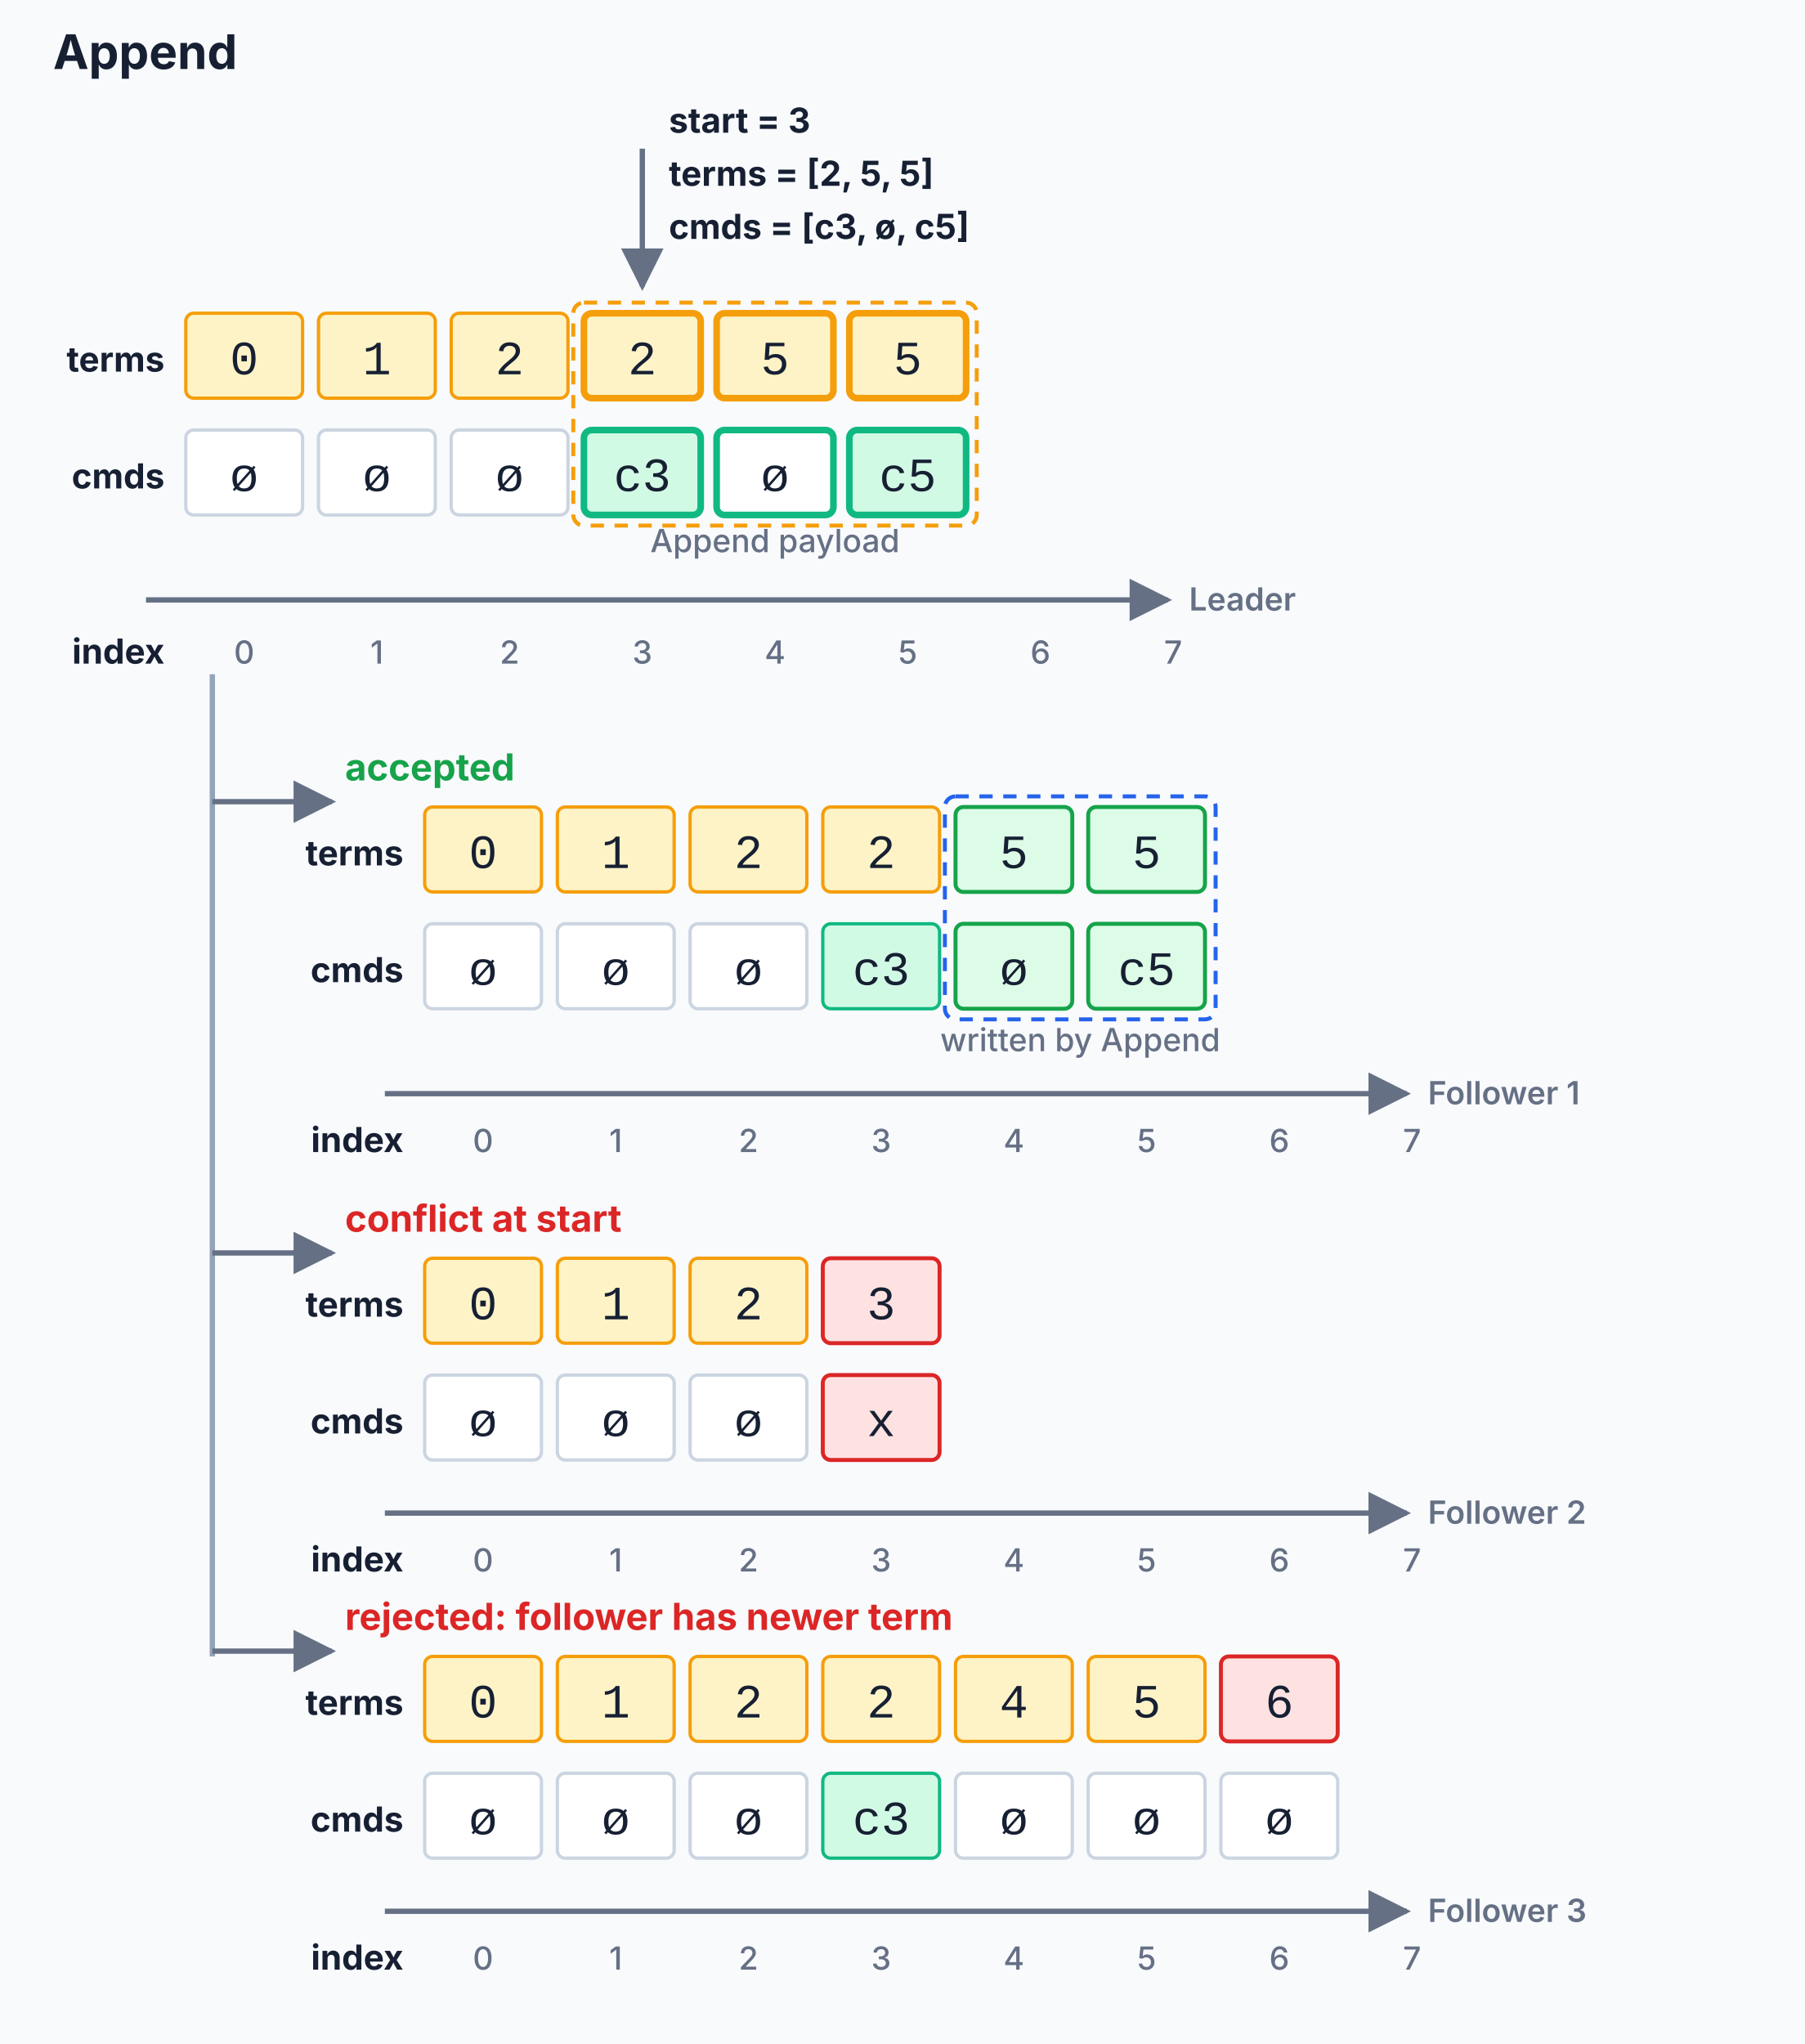
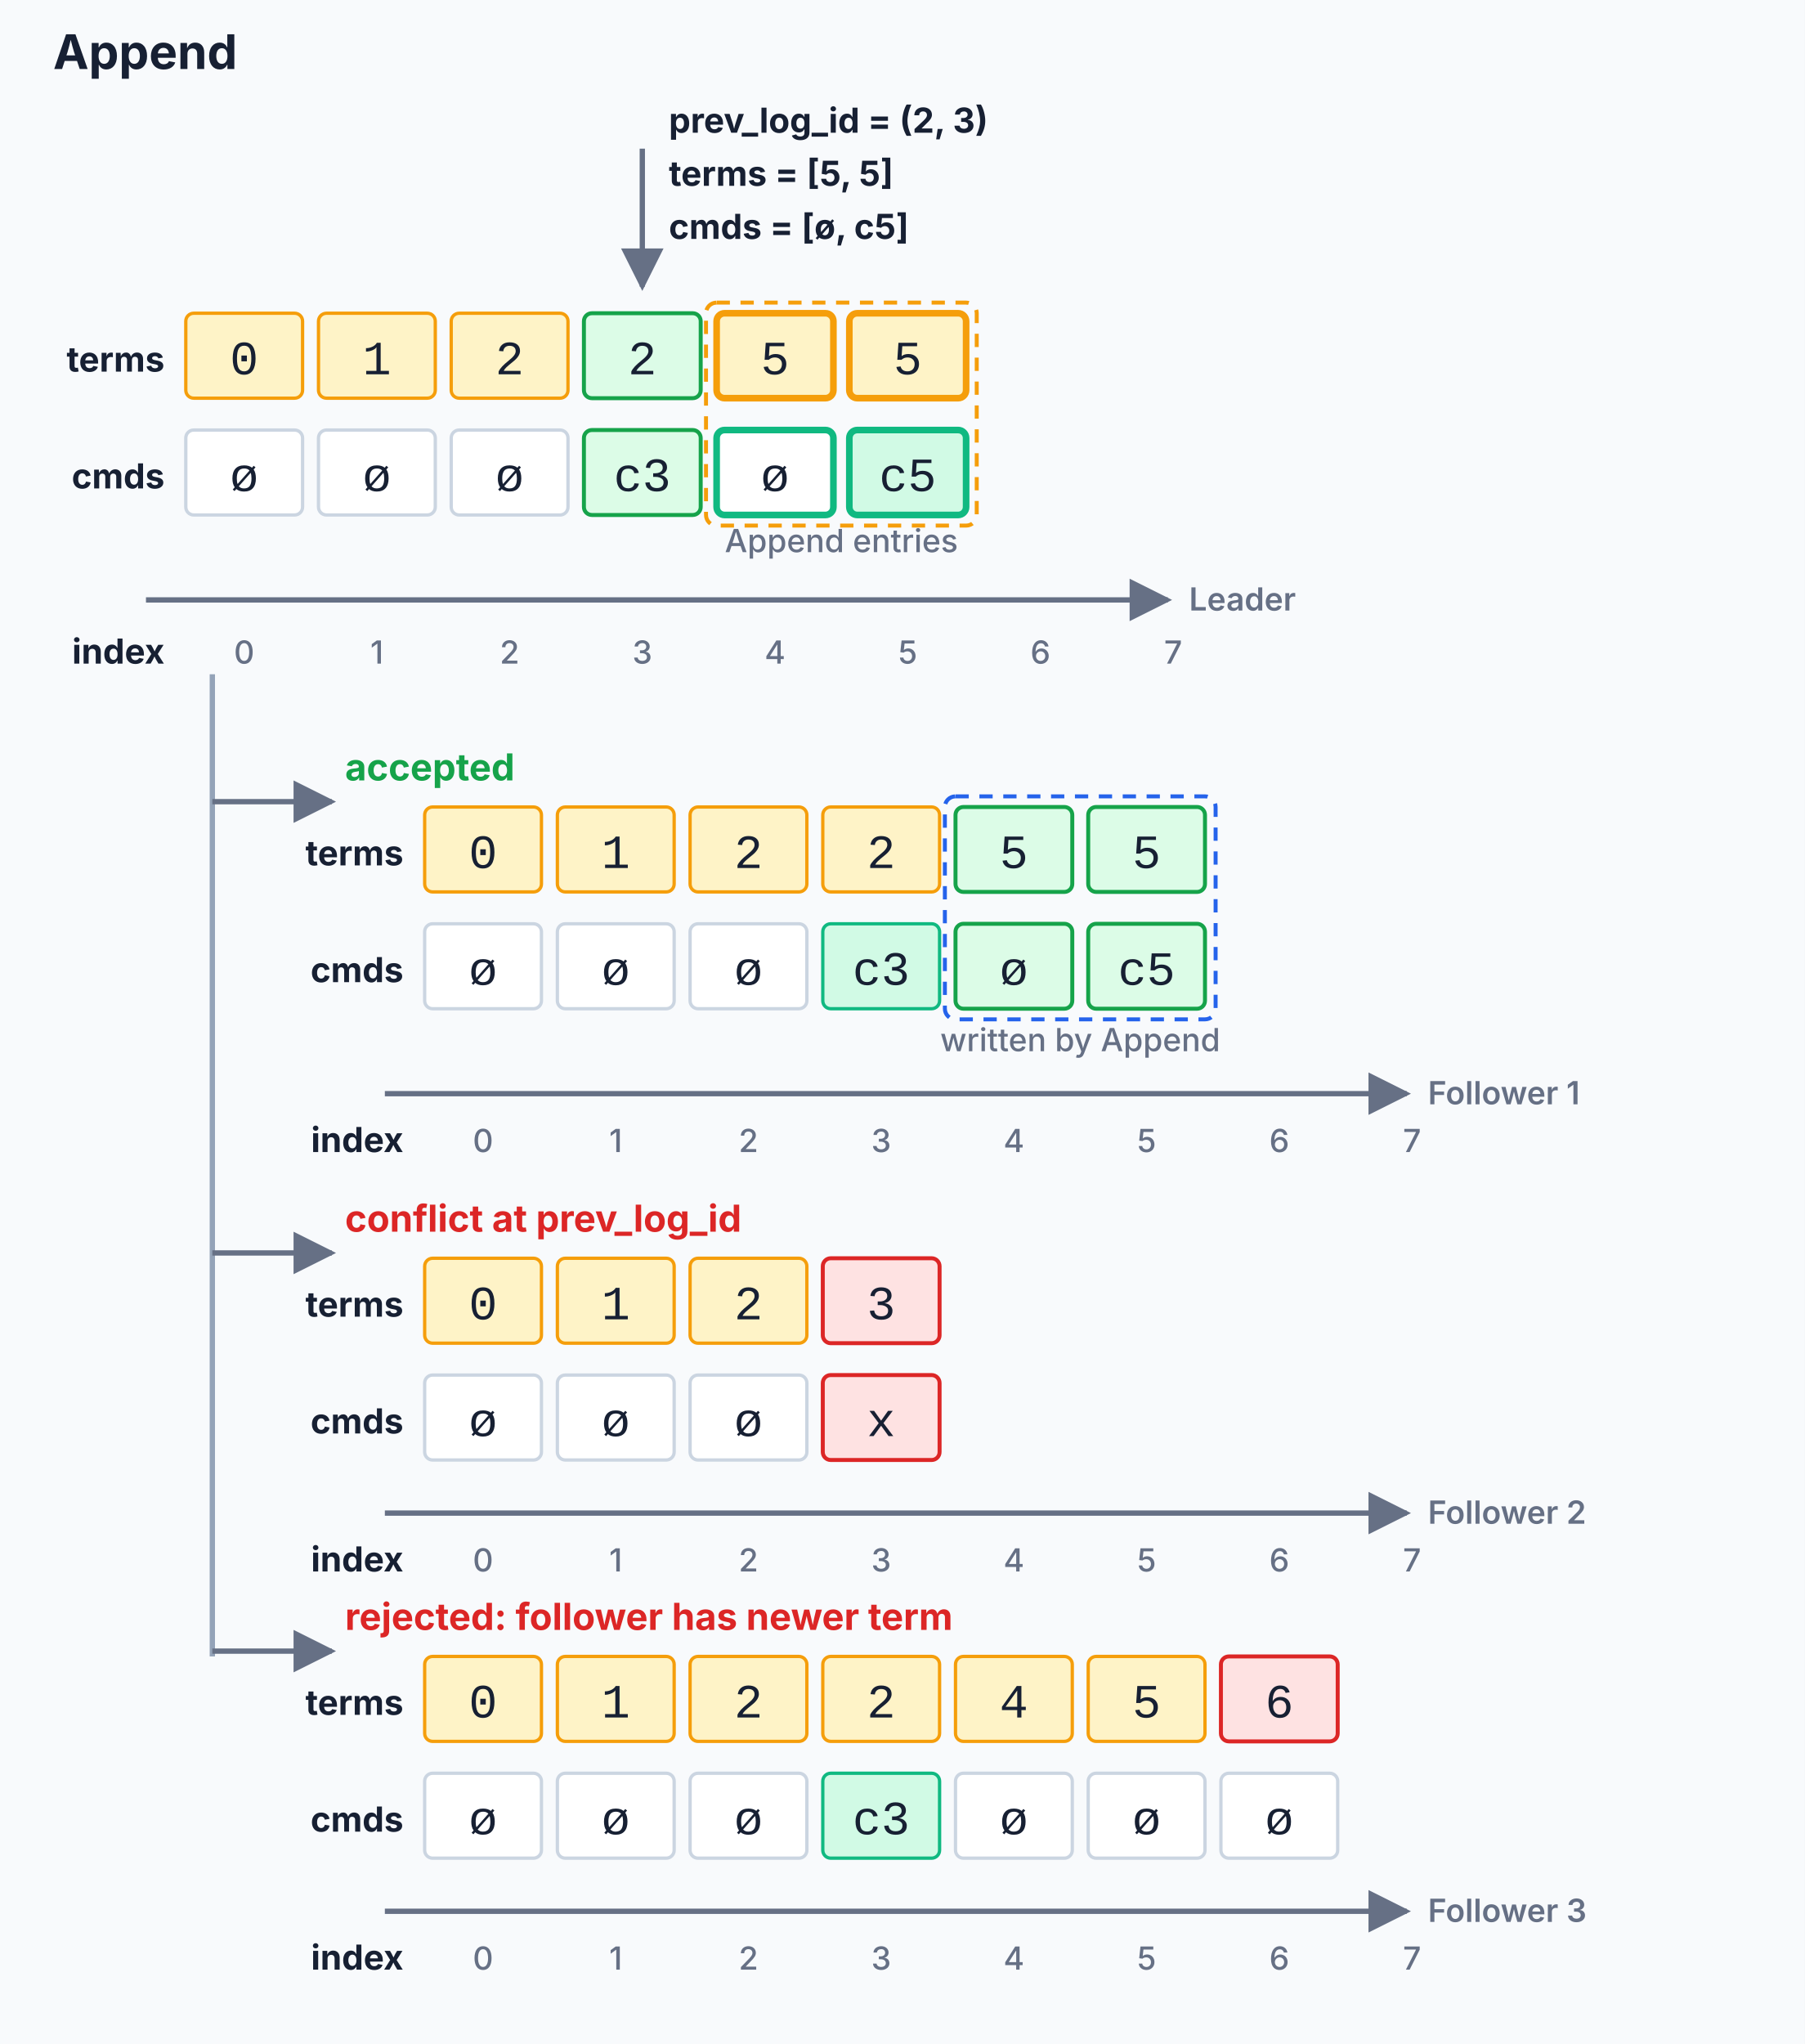
<svg xmlns="http://www.w3.org/2000/svg" viewBox="0 0 680 770" role="img" aria-label="Append replication scenarios: leader sends Append, three follower outcomes">
  <style>
    svg { background: #f8fafc; color: #172033;
      font-family: Inter, ui-sans-serif, system-ui, -apple-system,
        BlinkMacSystemFont, "Segoe UI", sans-serif; }
    .canvas { fill: #f8fafc; }
    .title { fill: #172033; font-size: 18px; font-weight: 700; }
    .label { fill: #172033; font-size: 13px; font-weight: 650; }
    .node-label { fill: #667085; font-size: 12px; font-weight: 600; }
    .small { fill: #667085; font-size: 12px; font-weight: 500; }
    .code { fill: #172033; font-family: "SFMono-Regular", Consolas,
      "Liberation Mono", Menlo, monospace; font-size: 18px; }
    .label-accepted { fill: #16a34a; font-size: 14px; font-weight: 700; }
    .label-rejected { fill: #dc2626; font-size: 14px; font-weight: 700; }
    .entry { fill: #ffffff; stroke: #cbd5e1; stroke-width: 1.25; }
    .entry-term { fill: #fef3c7; stroke: #f59e0b; stroke-width: 1.25; }
    .entry-term-payload { fill: #fef3c7; stroke: #f59e0b; stroke-width: 2.5; }
    .entry-cmd { fill: #d1fae5; stroke: #10b981; stroke-width: 1.25; }
    .entry-cmd-payload { fill: #d1fae5; stroke: #10b981; stroke-width: 2.5; }
    .entry-empty-payload { fill: #ffffff; stroke: #10b981; stroke-width: 2.5; }
    .entry-match { fill: #dcfce7; stroke: #16a34a; stroke-width: 1.5; }
    .entry-conflict { fill: #fee2e2; stroke: #dc2626; stroke-width: 1.5; }
    .arrow { fill: none; stroke: #667085; stroke-width: 2;
      marker-end: url("#arrowhead"); }
    .spine { fill: none; stroke: #94a3b8; stroke-width: 2; }
    .change-box { fill: none; stroke: #2563eb; stroke-width: 1.5;
      stroke-dasharray: 5 4; }
    .payload-box { fill: none; stroke: #f59e0b; stroke-width: 1.5;
      stroke-dasharray: 5 4; }
  </style>
  <defs>
    <marker id="arrowhead" viewBox="0 0 10 10" refX="9" refY="5" markerWidth="8" markerHeight="8" orient="auto">
      <path d="M0,0 L10,5 L0,10 Z" fill="#667085" />
    </marker>
  </defs>
  <rect class="canvas" width="680" height="770" />
  <text class="title" x="20" y="26">Append</text>
-   <text class="label" x="252" y="50">start = 3</text>
-   <text class="label" x="252" y="70">terms = [2, 5, 5]</text>
-   <text class="label" x="252" y="90">cmds  = [c3, ø, c5]</text>
+   <text class="label" x="252" y="50">prev_log_id = (2, 3)</text>
+   <text class="label" x="252" y="70">terms = [5, 5]</text>
+   <text class="label" x="252" y="90">cmds  = [ø, c5]</text>
  <line class="arrow" x1="242" y1="56" x2="242" y2="108" />
  <text class="label" x="62" y="140" text-anchor="end">terms</text>
  <rect class="entry-term" x="70" y="118" width="44" height="32" rx="3" />
  <text class="code" x="92" y="141" text-anchor="middle">0</text>
  <rect class="entry-term" x="120" y="118" width="44" height="32" rx="3" />
  <text class="code" x="142" y="141" text-anchor="middle">1</text>
  <rect class="entry-term" x="170" y="118" width="44" height="32" rx="3" />
  <text class="code" x="192" y="141" text-anchor="middle">2</text>
-   <rect class="entry-term-payload" x="220" y="118" width="44" height="32" rx="3" />
+   <rect class="entry-match" x="220" y="118" width="44" height="32" rx="3" />
  <text class="code" x="242" y="141" text-anchor="middle">2</text>
  <rect class="entry-term-payload" x="270" y="118" width="44" height="32" rx="3" />
  <text class="code" x="292" y="141" text-anchor="middle">5</text>
  <rect class="entry-term-payload" x="320" y="118" width="44" height="32" rx="3" />
  <text class="code" x="342" y="141" text-anchor="middle">5</text>
  <text class="label" x="62" y="184" text-anchor="end">cmds</text>
  <rect class="entry" x="70" y="162" width="44" height="32" rx="3" />
  <text class="code" x="92" y="185" text-anchor="middle">ø</text>
  <rect class="entry" x="120" y="162" width="44" height="32" rx="3" />
  <text class="code" x="142" y="185" text-anchor="middle">ø</text>
  <rect class="entry" x="170" y="162" width="44" height="32" rx="3" />
  <text class="code" x="192" y="185" text-anchor="middle">ø</text>
-   <rect class="entry-cmd-payload" x="220" y="162" width="44" height="32" rx="3" />
+   <rect class="entry-match" x="220" y="162" width="44" height="32" rx="3" />
  <text class="code" x="242" y="185" text-anchor="middle">c3</text>
  <rect class="entry-empty-payload" x="270" y="162" width="44" height="32" rx="3" />
  <text class="code" x="292" y="185" text-anchor="middle">ø</text>
  <rect class="entry-cmd-payload" x="320" y="162" width="44" height="32" rx="3" />
  <text class="code" x="342" y="185" text-anchor="middle">c5</text>
-   <rect class="payload-box" x="216" y="114" width="152" height="84" rx="4" />
-   <text class="small" x="292" y="208" text-anchor="middle">Append payload</text>
+   <rect class="payload-box" x="266" y="114" width="102" height="84" rx="4" />
+   <text class="small" x="317" y="208" text-anchor="middle">Append entries</text>
  <line class="arrow" x1="55" y1="226" x2="440" y2="226" />
  <text class="node-label" x="448" y="230">Leader</text>
  <text class="label" x="62" y="250" text-anchor="end">index</text>
  <text class="small" x="92" y="250" text-anchor="middle">0</text>
  <text class="small" x="142" y="250" text-anchor="middle">1</text>
  <text class="small" x="192" y="250" text-anchor="middle">2</text>
  <text class="small" x="242" y="250" text-anchor="middle">3</text>
  <text class="small" x="292" y="250" text-anchor="middle">4</text>
  <text class="small" x="342" y="250" text-anchor="middle">5</text>
  <text class="small" x="392" y="250" text-anchor="middle">6</text>
  <text class="small" x="442" y="250" text-anchor="middle">7</text>
  <line class="spine" x1="80" y1="254" x2="80" y2="624" />
  <line class="arrow" x1="80" y1="302" x2="125" y2="302" />
  <line class="arrow" x1="80" y1="472" x2="125" y2="472" />
  <line class="arrow" x1="80" y1="622" x2="125" y2="622" />
  <text class="label-accepted" x="130" y="294">accepted</text>
  <text class="label" x="152" y="326" text-anchor="end">terms</text>
  <rect class="entry-term" x="160" y="304" width="44" height="32" rx="3" />
  <text class="code" x="182" y="327" text-anchor="middle">0</text>
  <rect class="entry-term" x="210" y="304" width="44" height="32" rx="3" />
  <text class="code" x="232" y="327" text-anchor="middle">1</text>
  <rect class="entry-term" x="260" y="304" width="44" height="32" rx="3" />
  <text class="code" x="282" y="327" text-anchor="middle">2</text>
  <rect class="entry-term" x="310" y="304" width="44" height="32" rx="3" />
  <text class="code" x="332" y="327" text-anchor="middle">2</text>
  <rect class="entry-match" x="360" y="304" width="44" height="32" rx="3" />
  <text class="code" x="382" y="327" text-anchor="middle">5</text>
  <rect class="entry-match" x="410" y="304" width="44" height="32" rx="3" />
  <text class="code" x="432" y="327" text-anchor="middle">5</text>
  <text class="label" x="152" y="370" text-anchor="end">cmds</text>
  <rect class="entry" x="160" y="348" width="44" height="32" rx="3" />
  <text class="code" x="182" y="371" text-anchor="middle">ø</text>
  <rect class="entry" x="210" y="348" width="44" height="32" rx="3" />
  <text class="code" x="232" y="371" text-anchor="middle">ø</text>
  <rect class="entry" x="260" y="348" width="44" height="32" rx="3" />
  <text class="code" x="282" y="371" text-anchor="middle">ø</text>
  <rect class="entry-cmd" x="310" y="348" width="44" height="32" rx="3" />
  <text class="code" x="332" y="371" text-anchor="middle">c3</text>
  <rect class="entry-match" x="360" y="348" width="44" height="32" rx="3" />
  <text class="code" x="382" y="371" text-anchor="middle">ø</text>
  <rect class="entry-match" x="410" y="348" width="44" height="32" rx="3" />
  <text class="code" x="432" y="371" text-anchor="middle">c5</text>
  <rect class="change-box" x="356" y="300" width="102" height="84" rx="4" />
  <text class="small" x="407" y="396" text-anchor="middle">written by Append</text>
  <line class="arrow" x1="145" y1="412" x2="530" y2="412" />
  <text class="node-label" x="538" y="416">Follower 1</text>
  <text class="label" x="152" y="434" text-anchor="end">index</text>
  <text class="small" x="182" y="434" text-anchor="middle">0</text>
  <text class="small" x="232" y="434" text-anchor="middle">1</text>
  <text class="small" x="282" y="434" text-anchor="middle">2</text>
  <text class="small" x="332" y="434" text-anchor="middle">3</text>
  <text class="small" x="382" y="434" text-anchor="middle">4</text>
  <text class="small" x="432" y="434" text-anchor="middle">5</text>
  <text class="small" x="482" y="434" text-anchor="middle">6</text>
  <text class="small" x="532" y="434" text-anchor="middle">7</text>
-   <text class="label-rejected" x="130" y="464">conflict at start</text>
+   <text class="label-rejected" x="130" y="464">conflict at prev_log_id</text>
  <text class="label" x="152" y="496" text-anchor="end">terms</text>
  <rect class="entry-term" x="160" y="474" width="44" height="32" rx="3" />
  <text class="code" x="182" y="497" text-anchor="middle">0</text>
  <rect class="entry-term" x="210" y="474" width="44" height="32" rx="3" />
  <text class="code" x="232" y="497" text-anchor="middle">1</text>
  <rect class="entry-term" x="260" y="474" width="44" height="32" rx="3" />
  <text class="code" x="282" y="497" text-anchor="middle">2</text>
  <rect class="entry-conflict" x="310" y="474" width="44" height="32" rx="3" />
  <text class="code" x="332" y="497" text-anchor="middle">3</text>
  <text class="label" x="152" y="540" text-anchor="end">cmds</text>
  <rect class="entry" x="160" y="518" width="44" height="32" rx="3" />
  <text class="code" x="182" y="541" text-anchor="middle">ø</text>
  <rect class="entry" x="210" y="518" width="44" height="32" rx="3" />
  <text class="code" x="232" y="541" text-anchor="middle">ø</text>
  <rect class="entry" x="260" y="518" width="44" height="32" rx="3" />
  <text class="code" x="282" y="541" text-anchor="middle">ø</text>
  <rect class="entry-conflict" x="310" y="518" width="44" height="32" rx="3" />
  <text class="code" x="332" y="541" text-anchor="middle">x</text>
  <line class="arrow" x1="145" y1="570" x2="530" y2="570" />
  <text class="node-label" x="538" y="574">Follower 2</text>
  <text class="label" x="152" y="592" text-anchor="end">index</text>
  <text class="small" x="182" y="592" text-anchor="middle">0</text>
  <text class="small" x="232" y="592" text-anchor="middle">1</text>
  <text class="small" x="282" y="592" text-anchor="middle">2</text>
  <text class="small" x="332" y="592" text-anchor="middle">3</text>
  <text class="small" x="382" y="592" text-anchor="middle">4</text>
  <text class="small" x="432" y="592" text-anchor="middle">5</text>
  <text class="small" x="482" y="592" text-anchor="middle">6</text>
  <text class="small" x="532" y="592" text-anchor="middle">7</text>
  <text class="label-rejected" x="130" y="614">rejected: follower has newer term</text>
  <text class="label" x="152" y="646" text-anchor="end">terms</text>
  <rect class="entry-term" x="160" y="624" width="44" height="32" rx="3" />
  <text class="code" x="182" y="647" text-anchor="middle">0</text>
  <rect class="entry-term" x="210" y="624" width="44" height="32" rx="3" />
  <text class="code" x="232" y="647" text-anchor="middle">1</text>
  <rect class="entry-term" x="260" y="624" width="44" height="32" rx="3" />
  <text class="code" x="282" y="647" text-anchor="middle">2</text>
  <rect class="entry-term" x="310" y="624" width="44" height="32" rx="3" />
  <text class="code" x="332" y="647" text-anchor="middle">2</text>
  <rect class="entry-term" x="360" y="624" width="44" height="32" rx="3" />
  <text class="code" x="382" y="647" text-anchor="middle">4</text>
  <rect class="entry-term" x="410" y="624" width="44" height="32" rx="3" />
  <text class="code" x="432" y="647" text-anchor="middle">5</text>
  <rect class="entry-conflict" x="460" y="624" width="44" height="32" rx="3" />
  <text class="code" x="482" y="647" text-anchor="middle">6</text>
  <text class="label" x="152" y="690" text-anchor="end">cmds</text>
  <rect class="entry" x="160" y="668" width="44" height="32" rx="3" />
  <text class="code" x="182" y="691" text-anchor="middle">ø</text>
  <rect class="entry" x="210" y="668" width="44" height="32" rx="3" />
  <text class="code" x="232" y="691" text-anchor="middle">ø</text>
  <rect class="entry" x="260" y="668" width="44" height="32" rx="3" />
  <text class="code" x="282" y="691" text-anchor="middle">ø</text>
  <rect class="entry-cmd" x="310" y="668" width="44" height="32" rx="3" />
  <text class="code" x="332" y="691" text-anchor="middle">c3</text>
  <rect class="entry" x="360" y="668" width="44" height="32" rx="3" />
  <text class="code" x="382" y="691" text-anchor="middle">ø</text>
  <rect class="entry" x="410" y="668" width="44" height="32" rx="3" />
  <text class="code" x="432" y="691" text-anchor="middle">ø</text>
  <rect class="entry" x="460" y="668" width="44" height="32" rx="3" />
  <text class="code" x="482" y="691" text-anchor="middle">ø</text>
  <line class="arrow" x1="145" y1="720" x2="530" y2="720" />
  <text class="node-label" x="538" y="724">Follower 3</text>
  <text class="label" x="152" y="742" text-anchor="end">index</text>
  <text class="small" x="182" y="742" text-anchor="middle">0</text>
  <text class="small" x="232" y="742" text-anchor="middle">1</text>
  <text class="small" x="282" y="742" text-anchor="middle">2</text>
  <text class="small" x="332" y="742" text-anchor="middle">3</text>
  <text class="small" x="382" y="742" text-anchor="middle">4</text>
  <text class="small" x="432" y="742" text-anchor="middle">5</text>
  <text class="small" x="482" y="742" text-anchor="middle">6</text>
  <text class="small" x="532" y="742" text-anchor="middle">7</text>
</svg>
